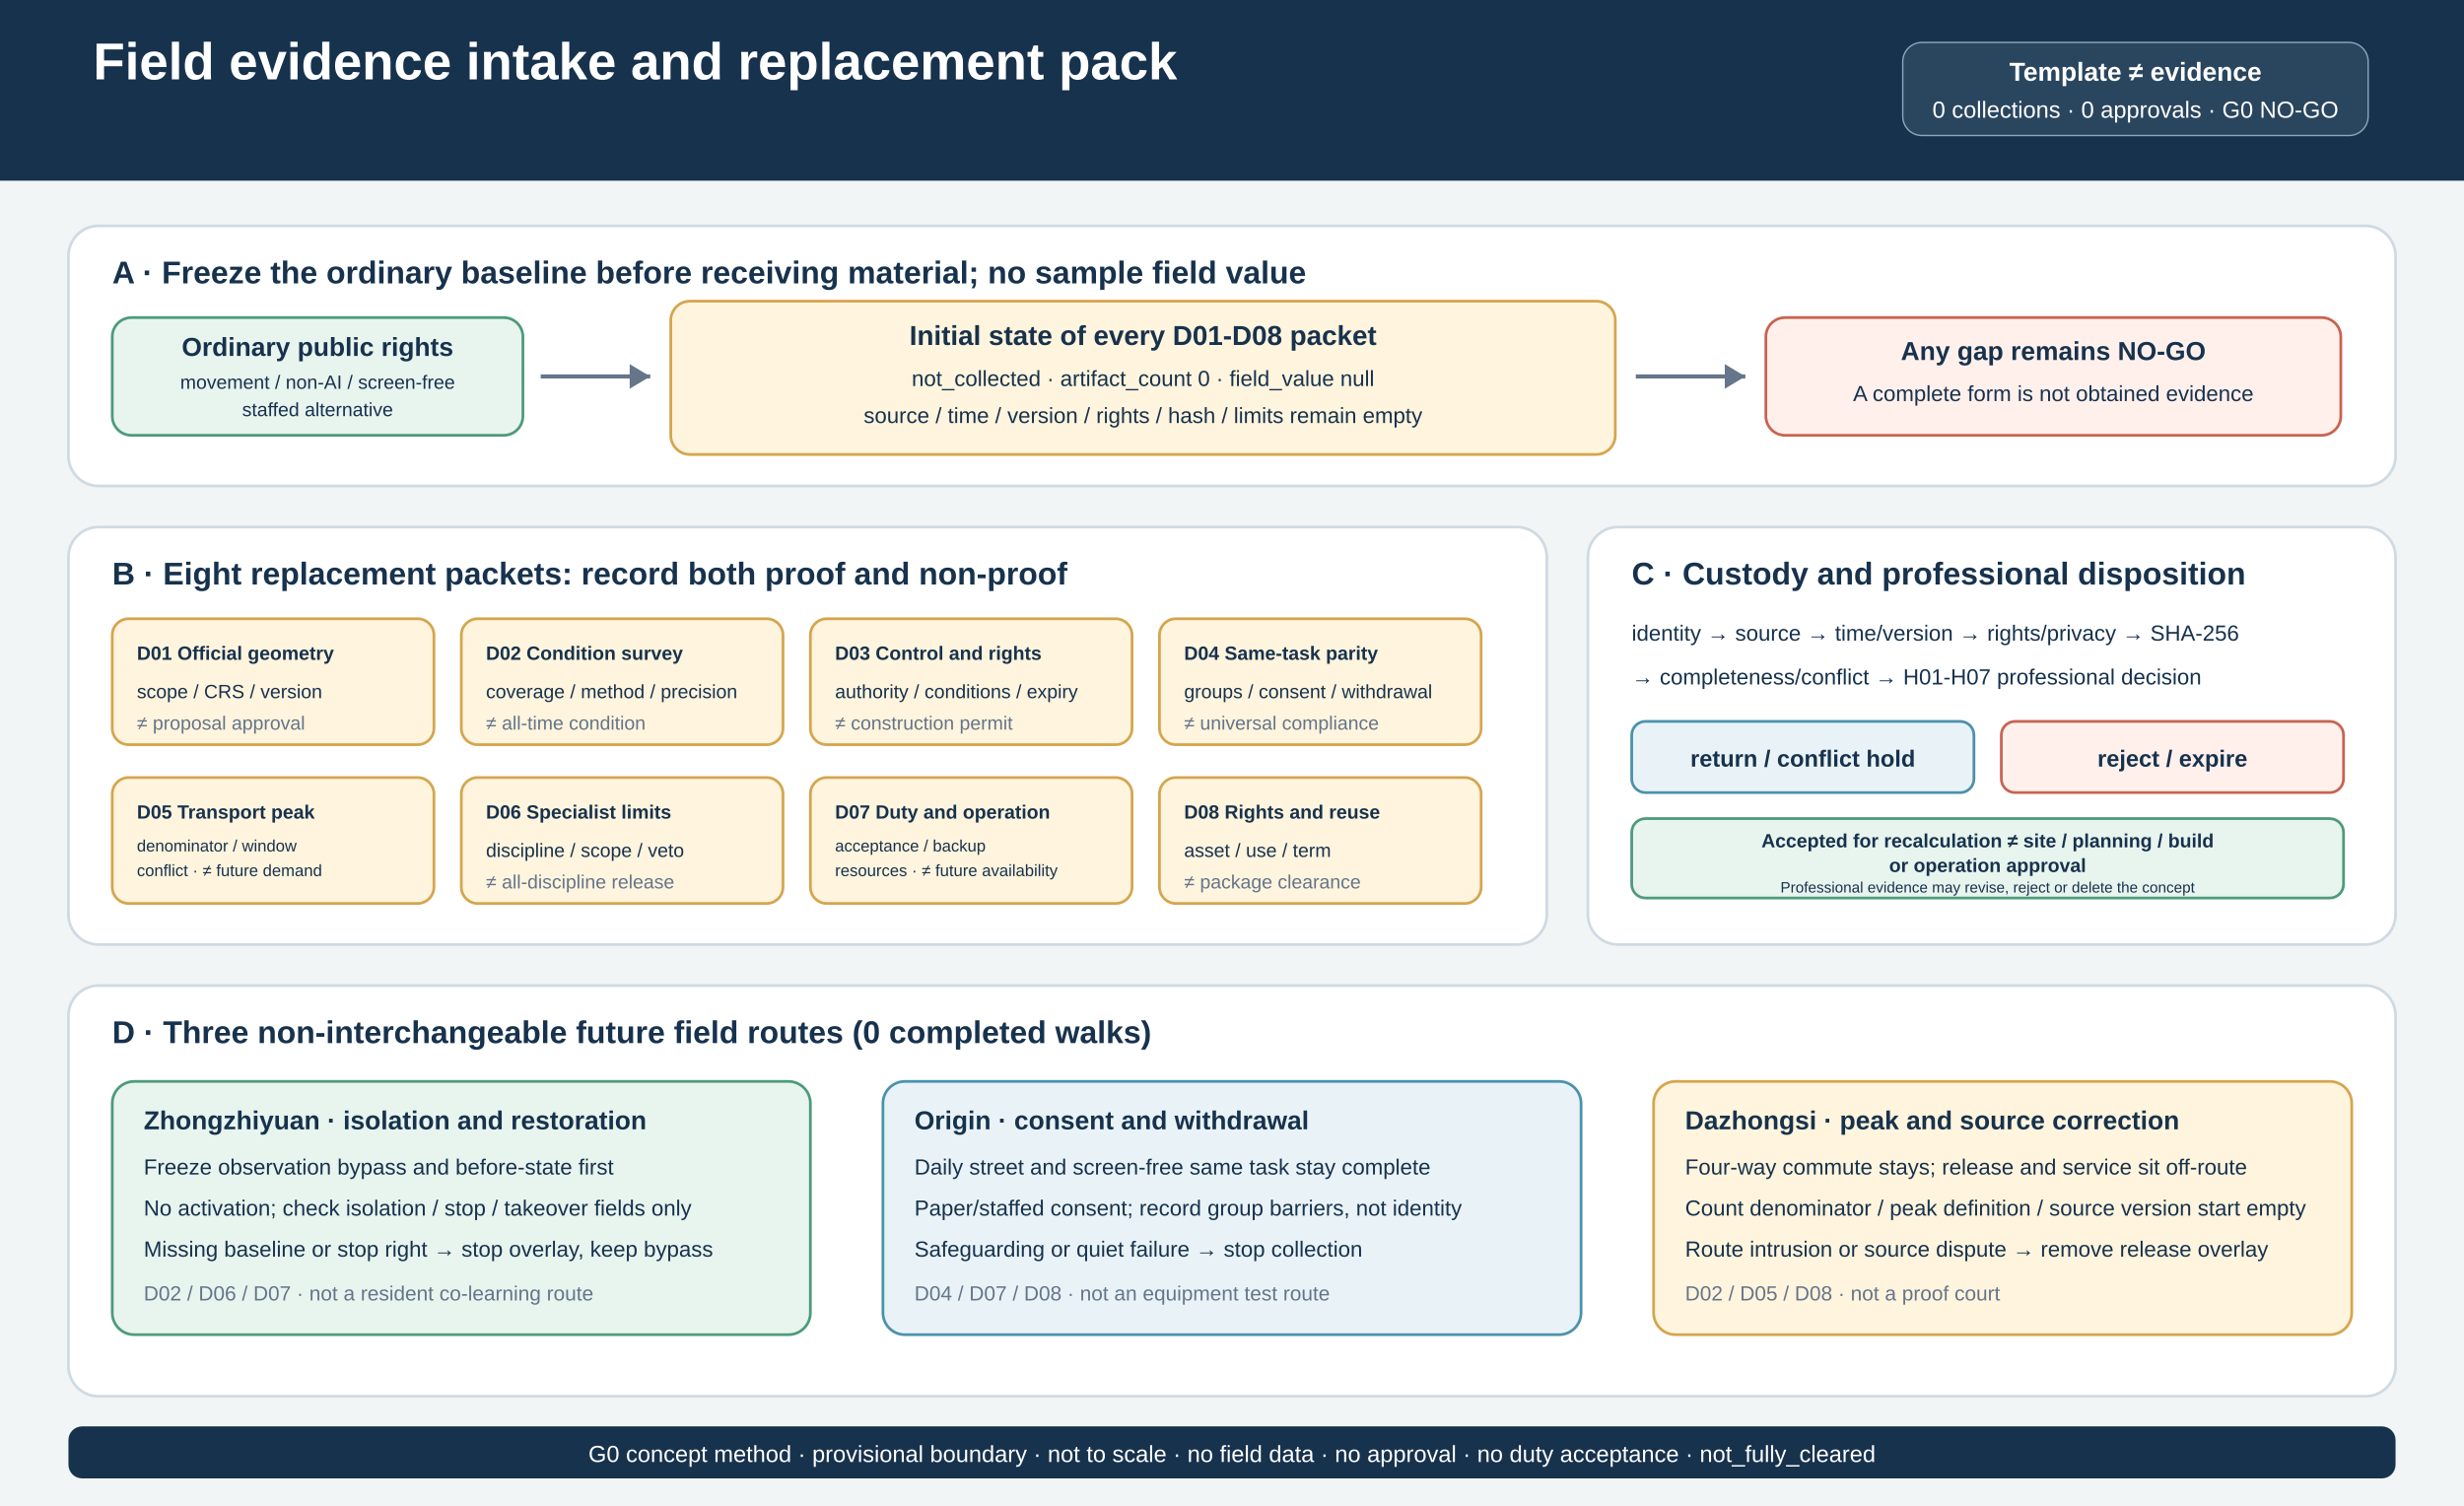
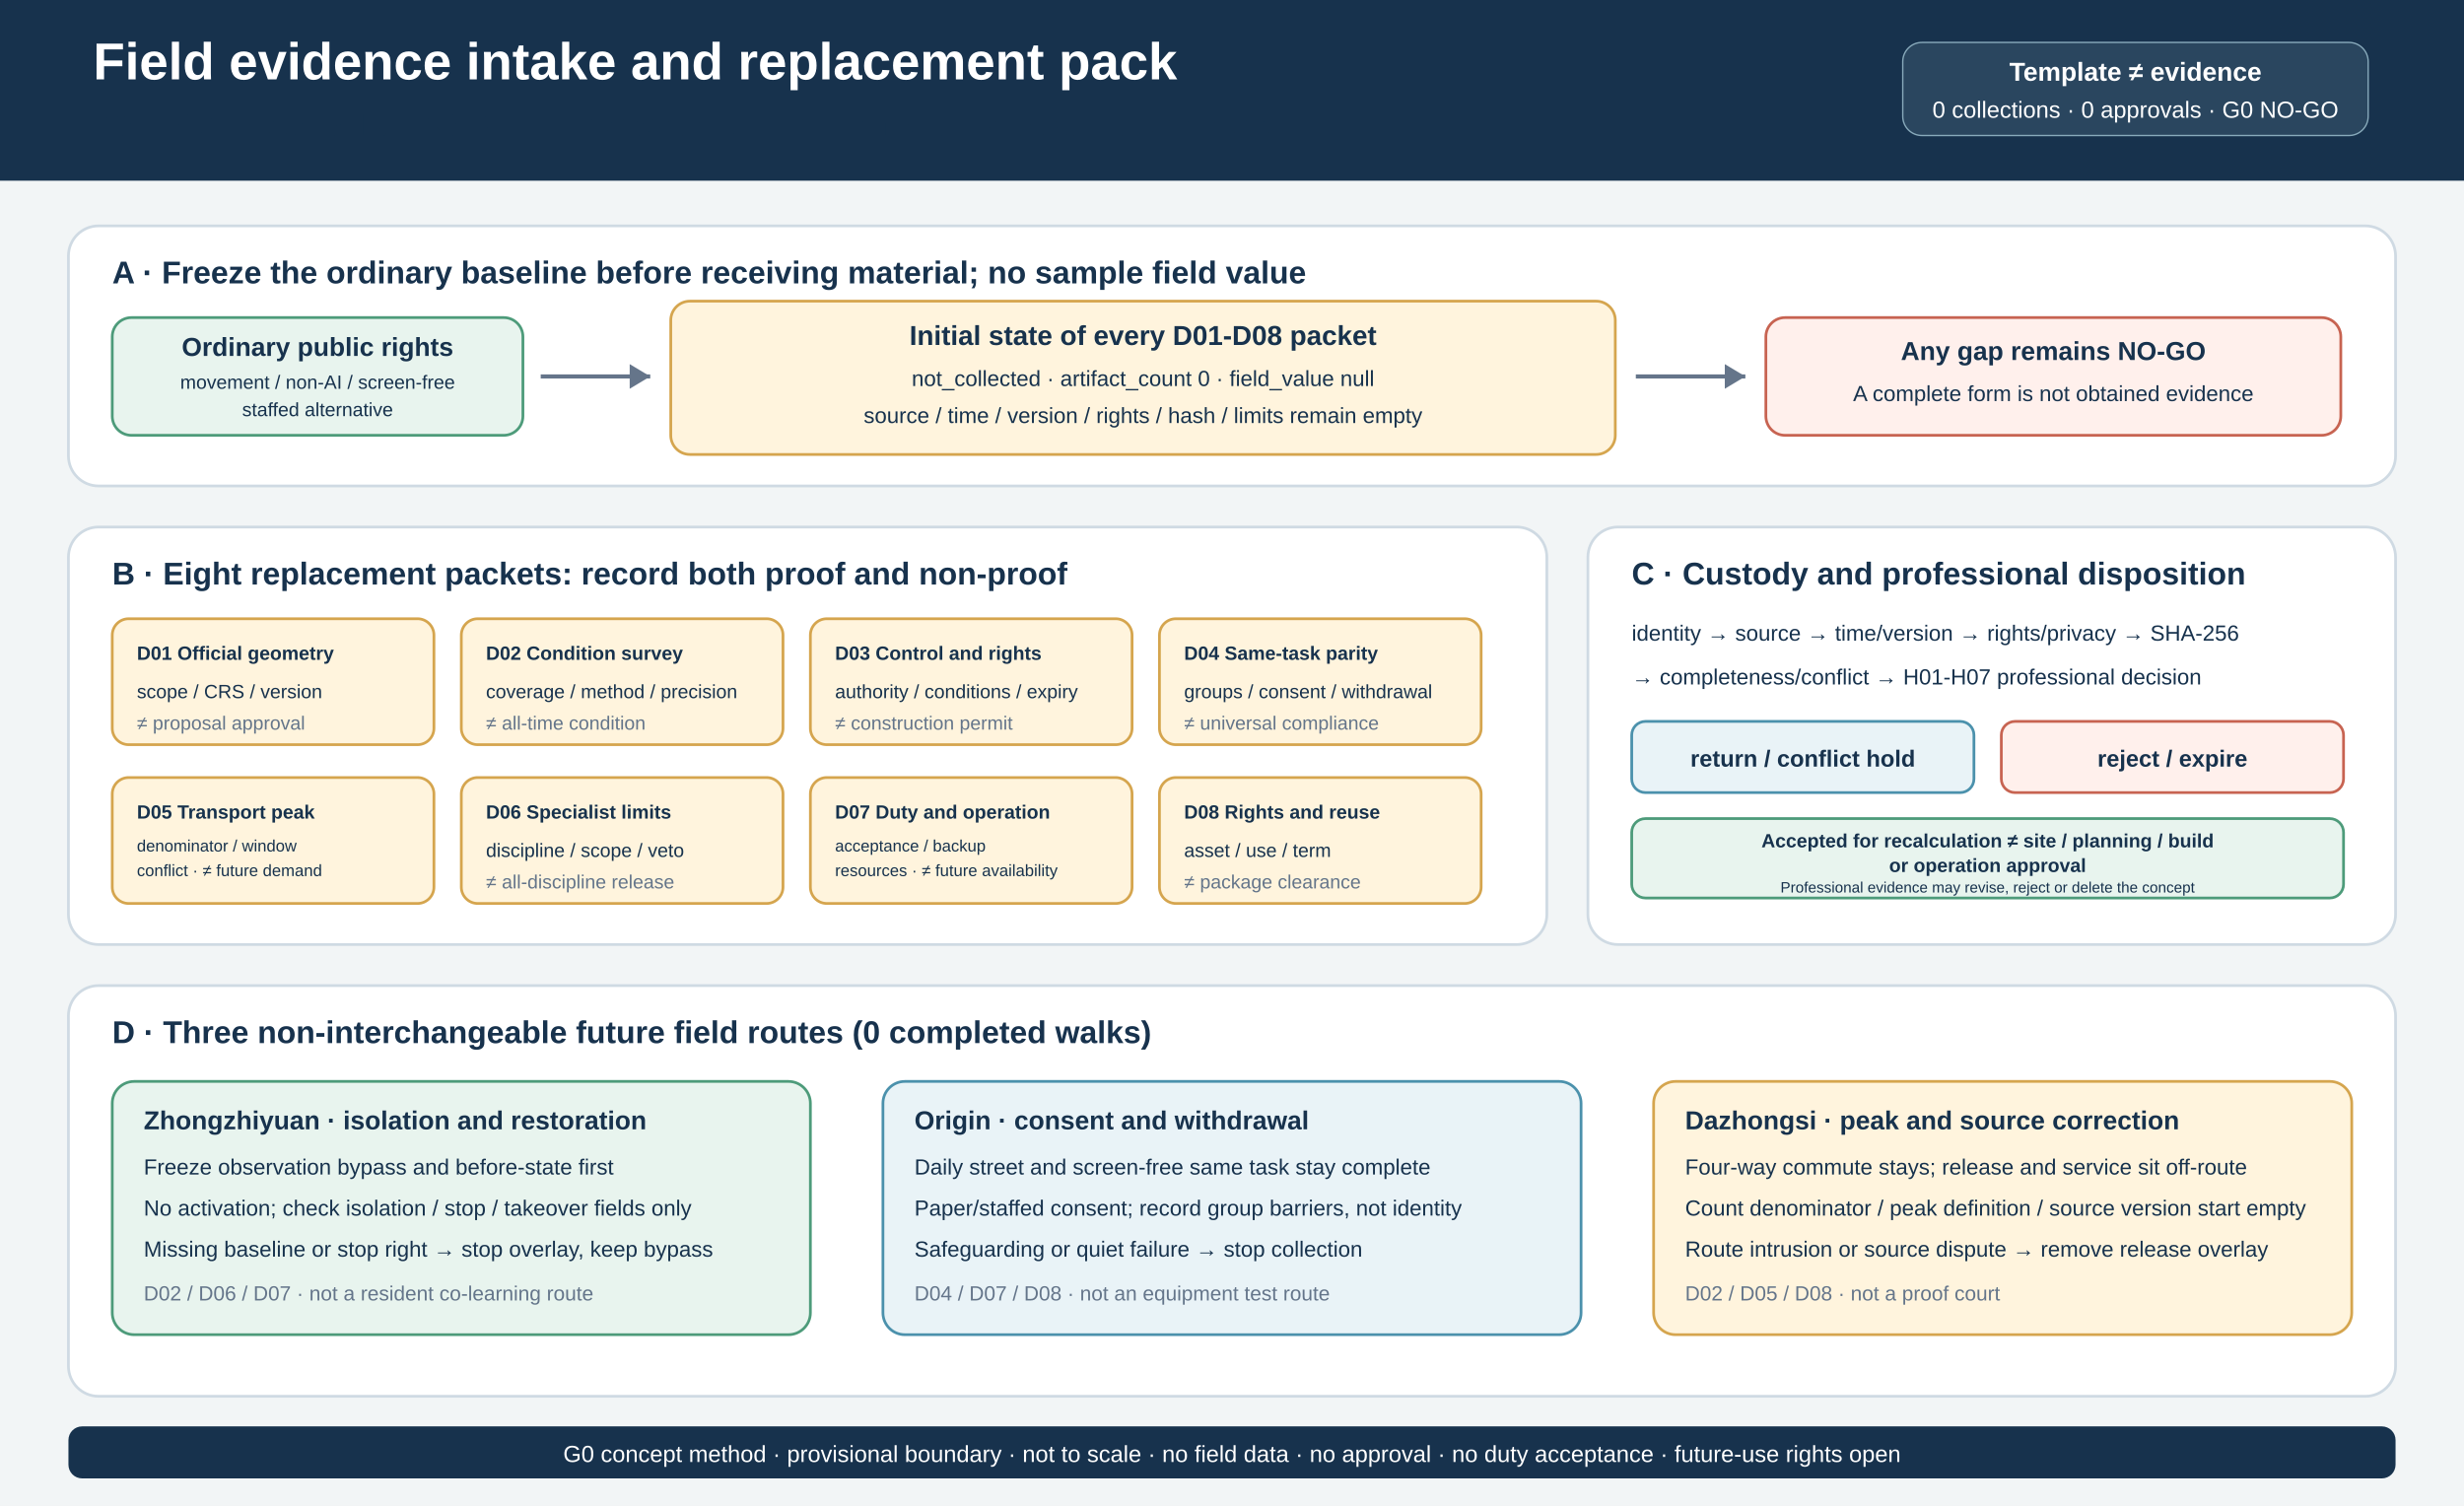
<svg xmlns="http://www.w3.org/2000/svg" width="1800" height="1100" viewBox="0 0 1800 1100" role="img" aria-labelledby="title desc">
  <defs>
    <style>.t{font-family:Arial,"Noto Sans",sans-serif;fill:#17324d}.w{fill:#fff}.h{font-weight:700}.m{fill:#64758a}.s{font-size:16px}.box{fill:#fff;stroke:#cfdae3;stroke-width:2}.amber{fill:#fff4dd;stroke:#d5a54e;stroke-width:2}.blue{fill:#e9f3f7;stroke:#4b91ac;stroke-width:2}.green{fill:#e8f4ee;stroke:#4d9b7a;stroke-width:2}.red{fill:#fff0ec;stroke:#c76351;stroke-width:2}</style>
  </defs>
  <rect width="1800" height="1100" fill="#f2f5f6" />
  <rect width="1800" height="132" fill="#17324d" />
  <text class="t w h" x="68" y="58" font-size="38">Field evidence intake and replacement pack</text>
  <text class="t" x="68" y="99" font-size="22" fill="#d8e5ec">D01-D08 empty packets × H01-H07 professional gates × three differentiated future routes</text>
  <rect x="1390" y="31" width="340" height="68" rx="14" fill="#2a465f" stroke="#88aabb" />
  <text class="t w h" x="1560" y="59" text-anchor="middle" font-size="19">Template ≠ evidence</text>
  <text class="t w" x="1560" y="86" text-anchor="middle" font-size="17">0 collections · 0 approvals · G0 NO-GO</text>
  <rect class="box" x="50" y="165" width="1700" height="190" rx="22" />
  <text class="t h" x="82" y="207" font-size="23">A · Freeze the ordinary baseline before receiving material; no sample field value</text>
  <rect class="green" x="82" y="232" width="300" height="86" rx="14" />
  <text class="t h" x="232" y="260" text-anchor="middle" font-size="19">Ordinary public rights</text>
  <text class="t" x="232" y="284" text-anchor="middle" font-size="14">movement / non-AI / screen-free</text>
  <text class="t" x="232" y="304" text-anchor="middle" font-size="14">staffed alternative</text>
  <path d="M395 275 H475" stroke="#65758a" stroke-width="3" />
  <polygon points="475,275 460,266 460,284" fill="#65758a" />
  <rect class="amber" x="490" y="220" width="690" height="112" rx="14" />
  <text class="t h" x="835" y="252" text-anchor="middle" font-size="20">Initial state of every D01-D08 packet</text>
  <text class="t s" x="835" y="282" text-anchor="middle">not_collected · artifact_count 0 · field_value null</text>
  <text class="t s" x="835" y="309" text-anchor="middle">source / time / version / rights / hash / limits remain empty</text>
  <path d="M1195 275 H1275" stroke="#65758a" stroke-width="3" />
  <polygon points="1275,275 1260,266 1260,284" fill="#65758a" />
  <rect class="red" x="1290" y="232" width="420" height="86" rx="14" />
  <text class="t h" x="1500" y="263" text-anchor="middle" font-size="19">Any gap remains NO-GO</text>
  <text class="t s" x="1500" y="293" text-anchor="middle">A complete form is not obtained evidence</text>
  <rect class="box" x="50" y="385" width="1080" height="305" rx="22" />
  <text class="t h" x="82" y="427" font-size="23">B · Eight replacement packets: record both proof and non-proof</text>
  <g font-size="14">
    <rect class="amber" x="82" y="452" width="235" height="92" rx="12" />
    <text class="t h" x="100" y="482">D01 Official geometry</text>
    <text class="t" x="100" y="510">scope / CRS / version</text>
    <text class="t m" x="100" y="533">≠ proposal approval</text>
    <rect class="amber" x="337" y="452" width="235" height="92" rx="12" />
    <text class="t h" x="355" y="482">D02 Condition survey</text>
    <text class="t" x="355" y="510">coverage / method / precision</text>
    <text class="t m" x="355" y="533">≠ all-time condition</text>
    <rect class="amber" x="592" y="452" width="235" height="92" rx="12" />
    <text class="t h" x="610" y="482">D03 Control and rights</text>
    <text class="t" x="610" y="510">authority / conditions / expiry</text>
    <text class="t m" x="610" y="533">≠ construction permit</text>
    <rect class="amber" x="847" y="452" width="235" height="92" rx="12" />
    <text class="t h" x="865" y="482">D04 Same-task parity</text>
    <text class="t" x="865" y="510">groups / consent / withdrawal</text>
    <text class="t m" x="865" y="533">≠ universal compliance</text>
    <rect class="amber" x="82" y="568" width="235" height="92" rx="12" />
    <text class="t h" x="100" y="598">D05 Transport peak</text>
    <text class="t" x="100" y="622" font-size="12">denominator / window</text>
    <text class="t" x="100" y="640" font-size="12">conflict · ≠ future demand</text>
    <rect class="amber" x="337" y="568" width="235" height="92" rx="12" />
    <text class="t h" x="355" y="598">D06 Specialist limits</text>
    <text class="t" x="355" y="626">discipline / scope / veto</text>
    <text class="t m" x="355" y="649">≠ all-discipline release</text>
    <rect class="amber" x="592" y="568" width="235" height="92" rx="12" />
    <text class="t h" x="610" y="598">D07 Duty and operation</text>
    <text class="t" x="610" y="622" font-size="12">acceptance / backup</text>
    <text class="t" x="610" y="640" font-size="12">resources · ≠ future availability</text>
    <rect class="amber" x="847" y="568" width="235" height="92" rx="12" />
    <text class="t h" x="865" y="598">D08 Rights and reuse</text>
    <text class="t" x="865" y="626">asset / use / term</text>
    <text class="t m" x="865" y="649">≠ package clearance</text>
  </g>
  <rect class="box" x="1160" y="385" width="590" height="305" rx="22" />
  <text class="t h" x="1192" y="427" font-size="23">C · Custody and professional disposition</text>
  <text class="t s" x="1192" y="468">identity → source → time/version → rights/privacy → SHA-256</text>
  <text class="t s" x="1192" y="500">→ completeness/conflict → H01-H07 professional decision</text>
  <rect class="blue" x="1192" y="527" width="250" height="52" rx="10" />
  <text class="t h" x="1317" y="560" text-anchor="middle" font-size="17">return / conflict hold</text>
  <rect class="red" x="1462" y="527" width="250" height="52" rx="10" />
  <text class="t h" x="1587" y="560" text-anchor="middle" font-size="17">reject / expire</text>
  <rect class="green" x="1192" y="598" width="520" height="58" rx="10" />
  <text class="t h" x="1452" y="619" text-anchor="middle" font-size="14">Accepted for recalculation ≠ site / planning / build</text>
  <text class="t h" x="1452" y="637" text-anchor="middle" font-size="14">or operation approval</text>
  <text class="t" x="1452" y="652" text-anchor="middle" font-size="11">Professional evidence may revise, reject or delete the concept</text>
  <rect class="box" x="50" y="720" width="1700" height="300" rx="22" />
  <text class="t h" x="82" y="762" font-size="23">D · Three non-interchangeable future field routes (0 completed walks)</text>
  <rect class="green" x="82" y="790" width="510" height="185" rx="16" />
  <text class="t h" x="105" y="825" font-size="19">Zhongzhiyuan · isolation and restoration</text>
  <text class="t s" x="105" y="858">Freeze observation bypass and before-state first</text>
  <text class="t s" x="105" y="888">No activation; check isolation / stop / takeover fields only</text>
  <text class="t s" x="105" y="918">Missing baseline or stop right → stop overlay, keep bypass</text>
  <text class="t m" x="105" y="950" font-size="15">D02 / D06 / D07 · not a resident co-learning route</text>
  <rect class="blue" x="645" y="790" width="510" height="185" rx="16" />
  <text class="t h" x="668" y="825" font-size="19">Origin · consent and withdrawal</text>
  <text class="t s" x="668" y="858">Daily street and screen-free same task stay complete</text>
  <text class="t s" x="668" y="888">Paper/staffed consent; record group barriers, not identity</text>
  <text class="t s" x="668" y="918">Safeguarding or quiet failure → stop collection</text>
  <text class="t m" x="668" y="950" font-size="15">D04 / D07 / D08 · not an equipment test route</text>
  <rect class="amber" x="1208" y="790" width="510" height="185" rx="16" />
  <text class="t h" x="1231" y="825" font-size="19">Dazhongsi · peak and source correction</text>
  <text class="t s" x="1231" y="858">Four-way commute stays; release and service sit off-route</text>
  <text class="t s" x="1231" y="888">Count denominator / peak definition / source version start empty</text>
  <text class="t s" x="1231" y="918">Route intrusion or source dispute → remove release overlay</text>
  <text class="t m" x="1231" y="950" font-size="15">D02 / D05 / D08 · not a proof court</text>
  <rect x="50" y="1042" width="1700" height="38" rx="10" fill="#17324d" />
-   <text class="t w" x="900" y="1068" text-anchor="middle" font-size="17">G0 concept method · provisional boundary · not to scale · no field data · no approval · no duty acceptance · not_fully_cleared</text>
+   <text class="t w" x="900" y="1068" text-anchor="middle" font-size="17">G0 concept method · provisional boundary · not to scale · no field data · no approval · no duty acceptance · future-use rights open</text>
</svg>
